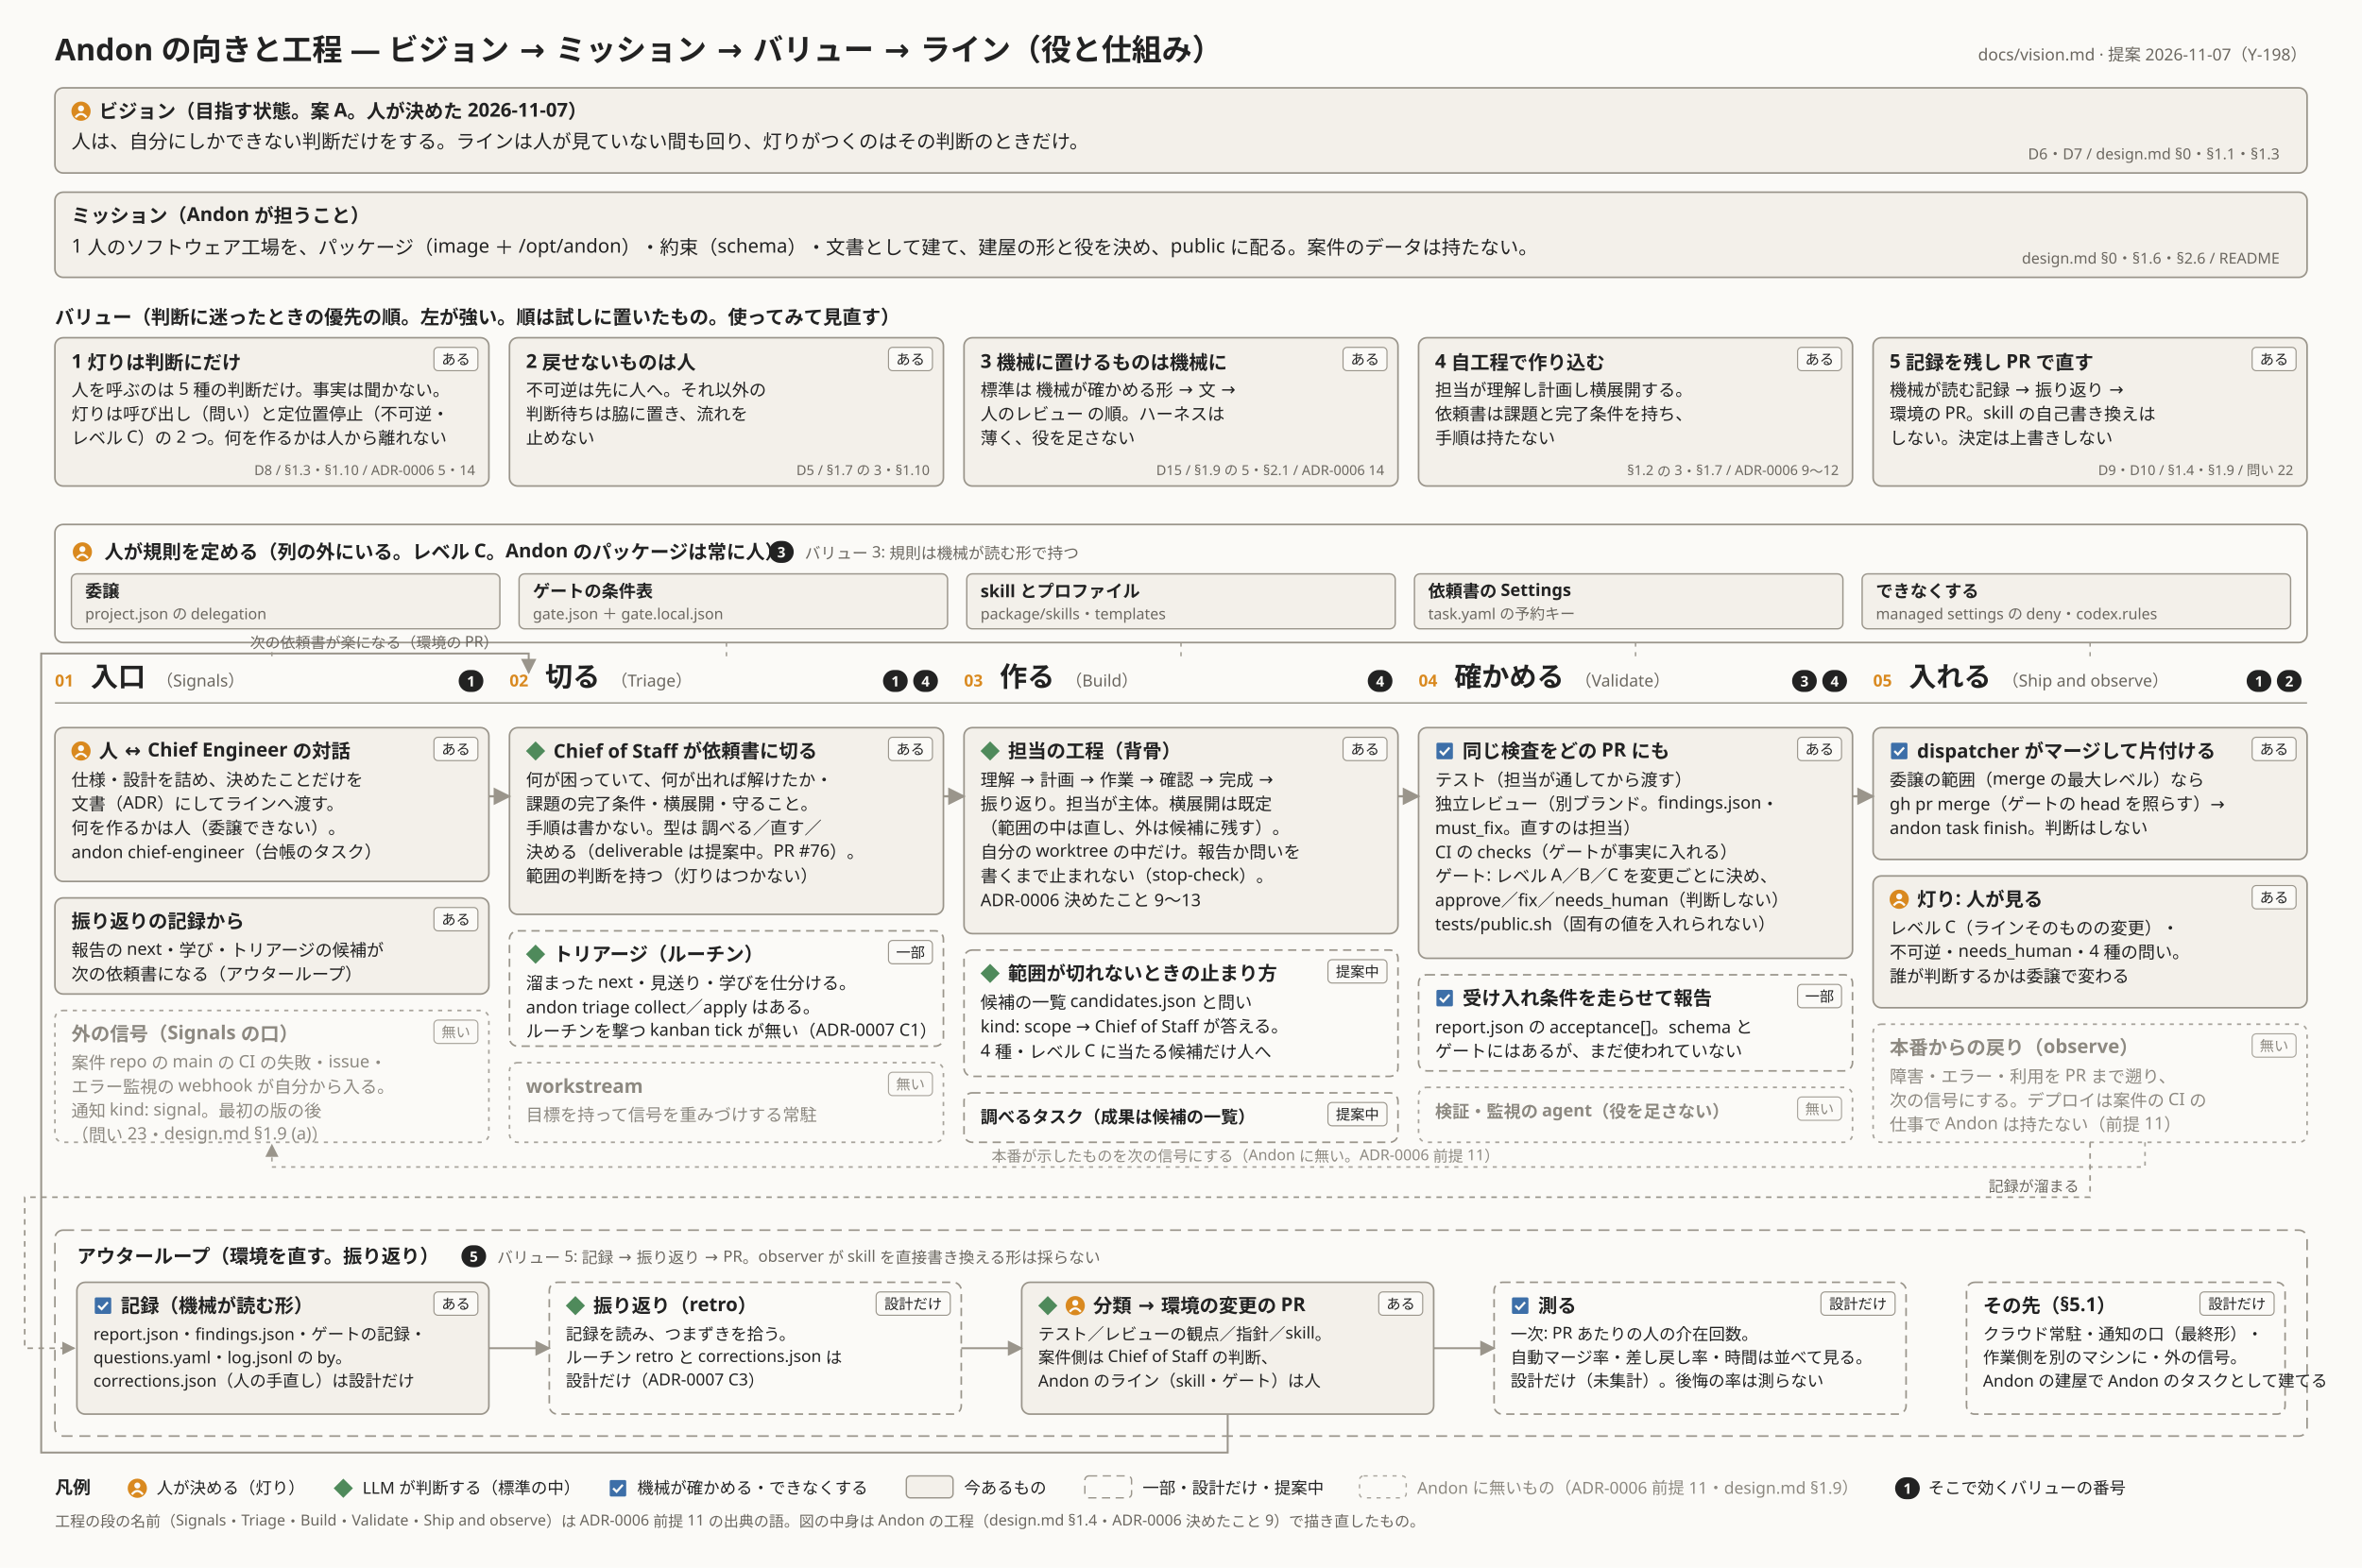
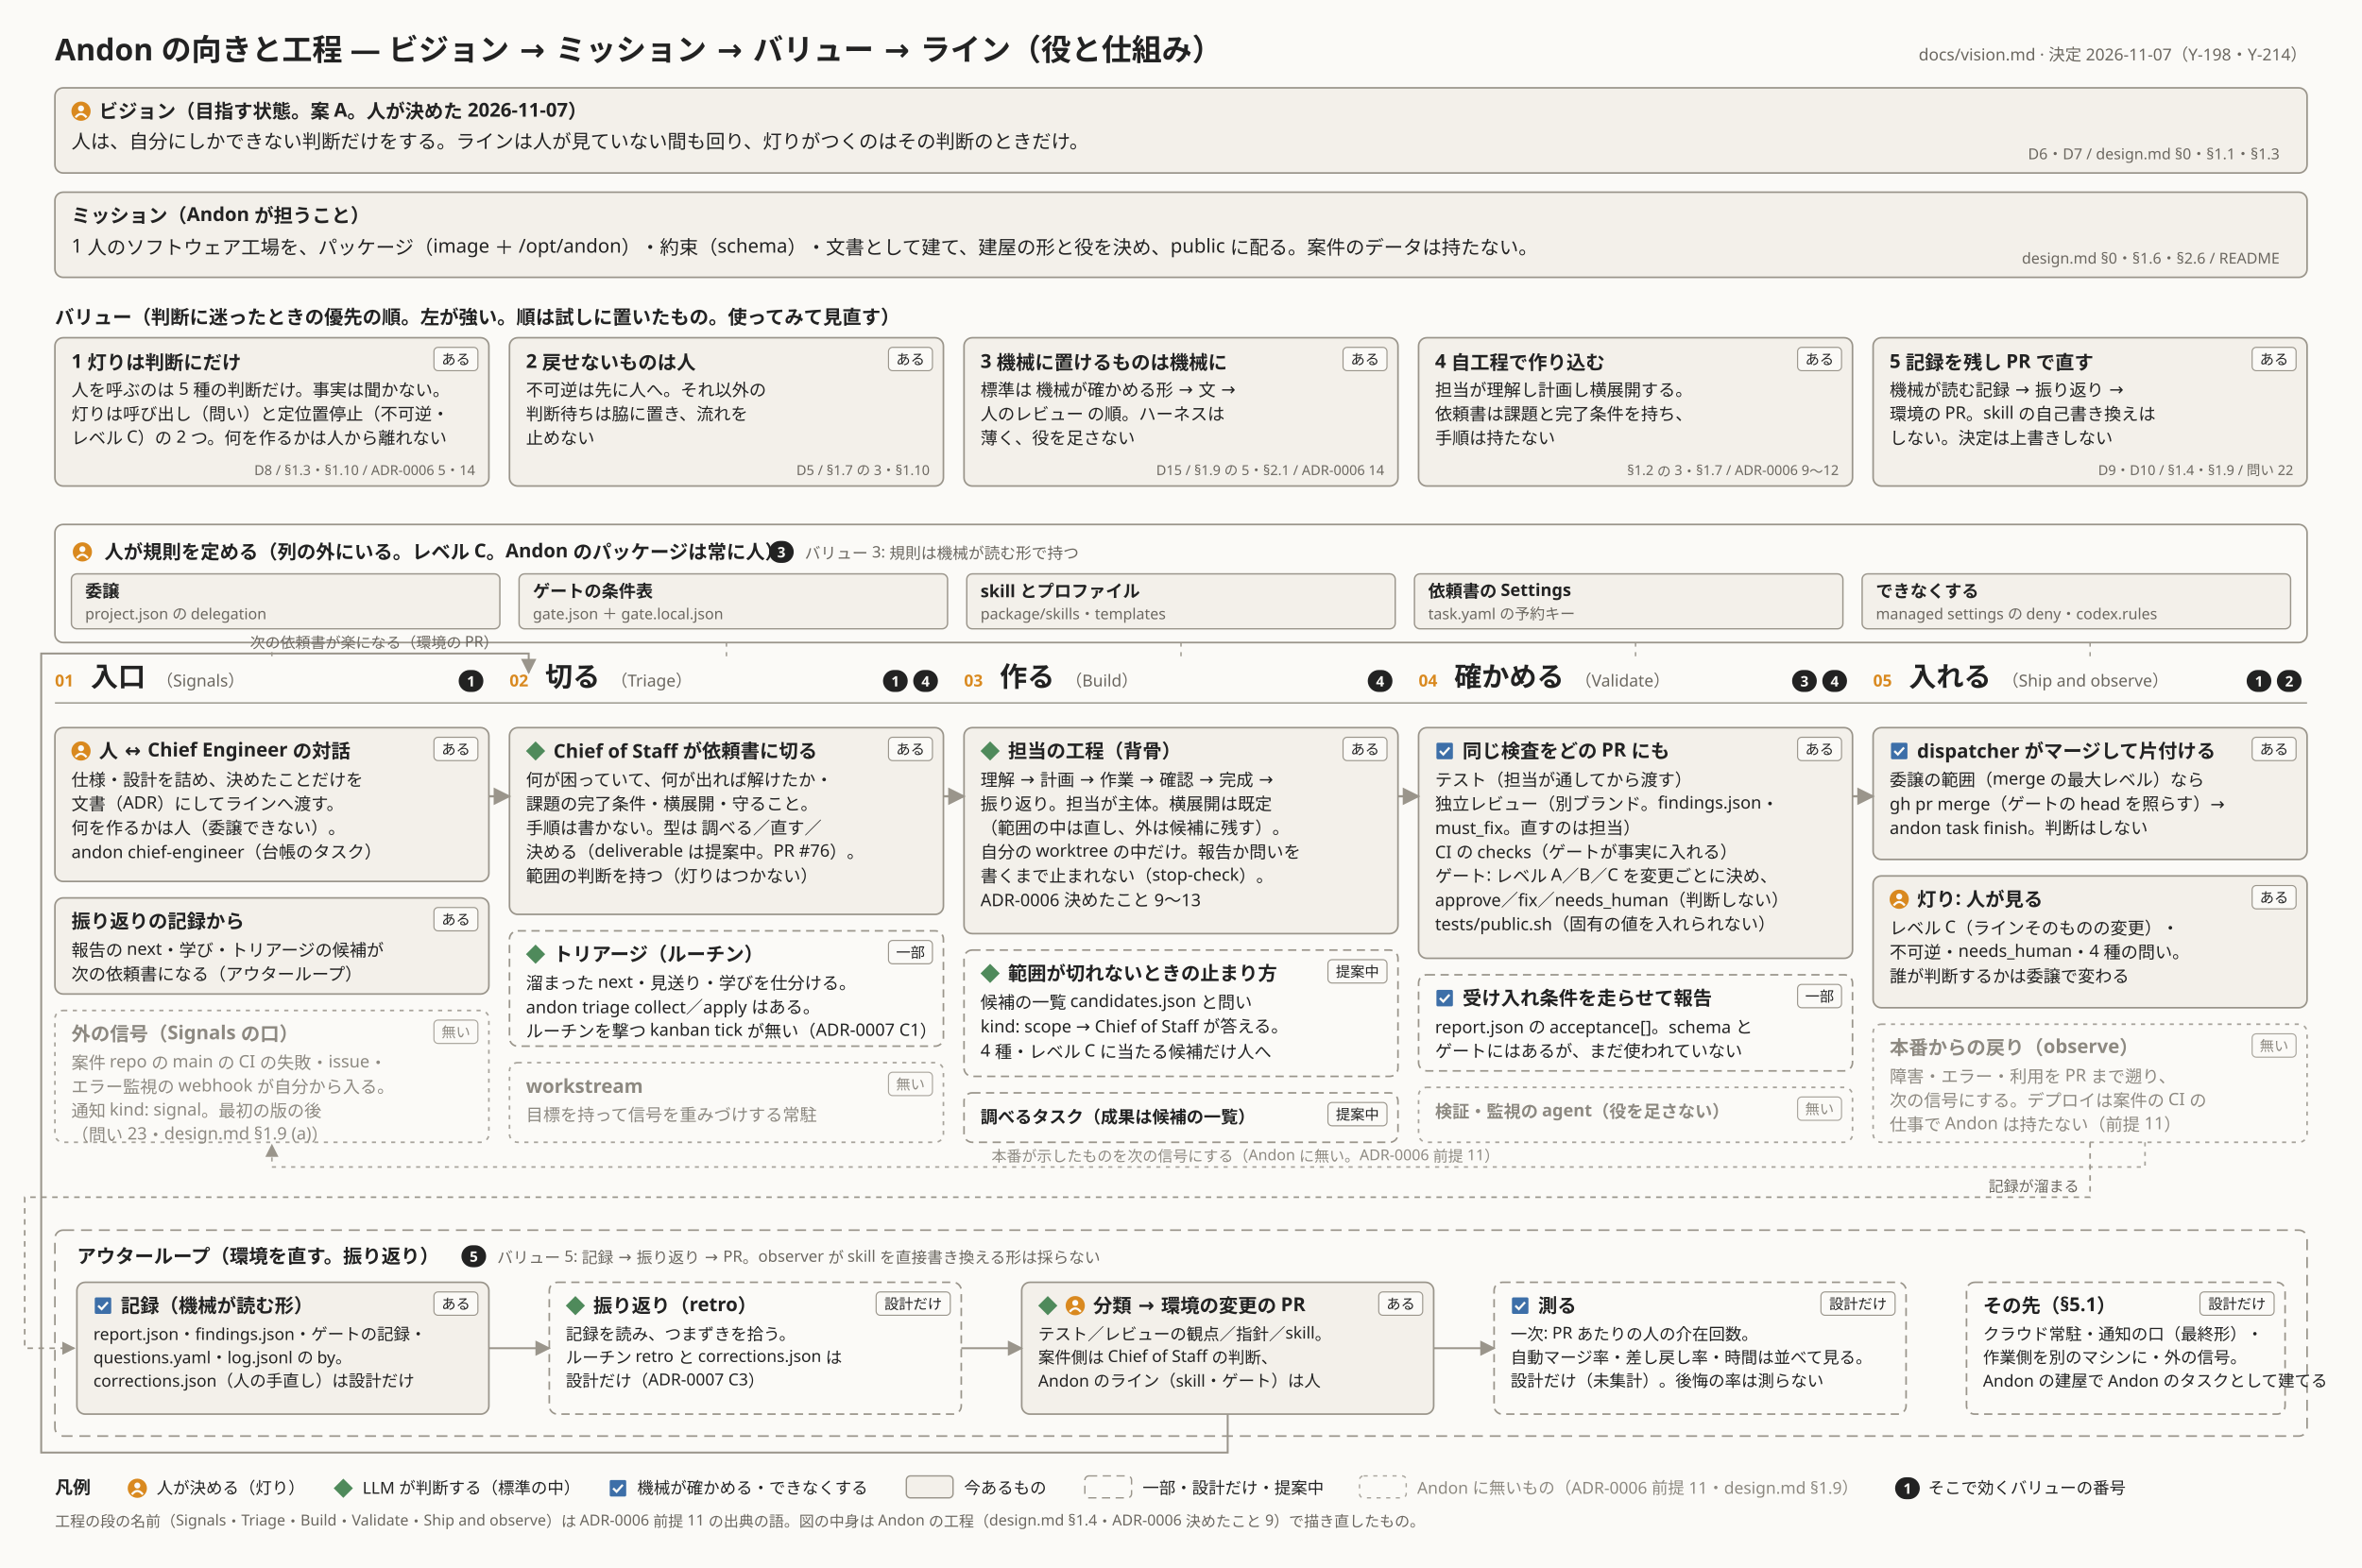
<svg xmlns="http://www.w3.org/2000/svg" width="1720" height="1142" viewBox="0 0 1720 1142" font-family="sans-serif">
  <defs>
    <marker id="ah" viewBox="0 0 10 10" refX="9" refY="5" markerWidth="8" markerHeight="8" orient="auto-start-reverse">
      <path d="M0 0 L10 5 L0 10 z" fill="#9a958b" />
    </marker>
  </defs>
  <rect width="1720" height="1142" fill="#fbfaf7" />
  <text x="40" y="44" font-size="22" font-weight="bold" fill="#222222" text-anchor="start" font-family="sans-serif">Andon の向きと工程 — ビジョン → ミッション → バリュー → ライン（役と仕組み）</text>
-   <text x="1680" y="44" font-size="12" font-weight="normal" fill="#6b6760" text-anchor="end" font-family="sans-serif">docs/vision.md · 提案 2026-11-07（Y-198）</text>
+   <text x="1680" y="44" font-size="12" font-weight="normal" fill="#6b6760" text-anchor="end" font-family="sans-serif">docs/vision.md · 決定 2026-11-07（Y-198・Y-214）</text>
  <rect x="40" y="64" width="1640" height="62" rx="6" fill="#f3f0ea" stroke="#9a958b" stroke-width="1.2" />
  <circle cx="59" cy="81" r="7" fill="#d9891f" />
  <circle cx="59" cy="79" r="2.2" fill="#fbfaf7" />
  <path d="M55 85.5 q4 -5 8 0" stroke="#fbfaf7" stroke-width="1.6" fill="none" />
  <text x="72" y="86" font-size="14" font-weight="bold" fill="#222222" text-anchor="start" font-family="sans-serif">ビジョン（目指す状態。案 A。人が決めた 2026-11-07）</text>
  <text x="52" y="108" font-size="14" font-weight="normal" fill="#222222" text-anchor="start" font-family="sans-serif">人は、自分にしかできない判断だけをする。ラインは人が見ていない間も回り、灯りがつくのはその判断のときだけ。</text>
  <text x="1660" y="116" font-size="11" font-weight="normal" fill="#6b6760" text-anchor="end" font-family="sans-serif">D6・D7 / design.md §0・§1.1・§1.3</text>
  <rect x="40" y="140" width="1640" height="62" rx="6" fill="#f3f0ea" stroke="#9a958b" stroke-width="1.2" />
  <text x="52" y="162" font-size="14" font-weight="bold" fill="#222222" text-anchor="start" font-family="sans-serif">ミッション（Andon が担うこと）</text>
  <text x="52" y="184" font-size="14" font-weight="normal" fill="#222222" text-anchor="start" font-family="sans-serif">1 人のソフトウェア工場を、パッケージ（image ＋ /opt/andon）・約束（schema）・文書として建て、建屋の形と役を決め、public に配る。案件のデータは持たない。</text>
  <text x="1660" y="192" font-size="11" font-weight="normal" fill="#6b6760" text-anchor="end" font-family="sans-serif">design.md §0・§1.6・§2.6 / README</text>
  <text x="40" y="236" font-size="14" font-weight="bold" fill="#222222" text-anchor="start" font-family="sans-serif">バリュー（判断に迷ったときの優先の順。左が強い。順は試しに置いたもの。使ってみて見直す）</text>
  <rect x="40" y="246" width="316" height="108" rx="6" fill="#f3f0ea" stroke="#9a958b" stroke-width="1.2" />
  <rect x="316" y="253" width="32" height="17" rx="3" fill="#fbfaf7" stroke="#9a958b" stroke-width="0.8" />
  <text x="332.0" y="265.5" font-size="10.5" font-weight="normal" fill="#222222" text-anchor="middle" font-family="sans-serif">ある</text>
  <text x="52" y="268" font-size="14" font-weight="bold" fill="#222222" text-anchor="start" font-family="sans-serif">1 灯りは判断にだけ</text>
  <text x="52" y="288.5" font-size="12.5" font-weight="normal" fill="#222222" text-anchor="start" font-family="sans-serif">人を呼ぶのは 5 種の判断だけ。事実は聞かない。</text>
  <text x="52" y="306.0" font-size="12.5" font-weight="normal" fill="#222222" text-anchor="start" font-family="sans-serif">灯りは呼び出し（問い）と定位置停止（不可逆・</text>
  <text x="52" y="323.5" font-size="12.5" font-weight="normal" fill="#222222" text-anchor="start" font-family="sans-serif">レベル C）の 2 つ。何を作るかは人から離れない</text>
  <text x="346" y="346" font-size="10" font-weight="normal" fill="#6b6760" text-anchor="end" font-family="sans-serif">D8 / §1.3・§1.10 / ADR-0006 5・14</text>
  <rect x="371" y="246" width="316" height="108" rx="6" fill="#f3f0ea" stroke="#9a958b" stroke-width="1.2" />
  <rect x="647" y="253" width="32" height="17" rx="3" fill="#fbfaf7" stroke="#9a958b" stroke-width="0.8" />
  <text x="663.0" y="265.5" font-size="10.5" font-weight="normal" fill="#222222" text-anchor="middle" font-family="sans-serif">ある</text>
  <text x="383" y="268" font-size="14" font-weight="bold" fill="#222222" text-anchor="start" font-family="sans-serif">2 戻せないものは人</text>
  <text x="383" y="288.5" font-size="12.5" font-weight="normal" fill="#222222" text-anchor="start" font-family="sans-serif">不可逆は先に人へ。それ以外の</text>
  <text x="383" y="306.0" font-size="12.5" font-weight="normal" fill="#222222" text-anchor="start" font-family="sans-serif">判断待ちは脇に置き、流れを</text>
  <text x="383" y="323.5" font-size="12.5" font-weight="normal" fill="#222222" text-anchor="start" font-family="sans-serif">止めない</text>
  <text x="677" y="346" font-size="10" font-weight="normal" fill="#6b6760" text-anchor="end" font-family="sans-serif">D5 / §1.7 の 3・§1.10</text>
  <rect x="702" y="246" width="316" height="108" rx="6" fill="#f3f0ea" stroke="#9a958b" stroke-width="1.2" />
  <rect x="978" y="253" width="32" height="17" rx="3" fill="#fbfaf7" stroke="#9a958b" stroke-width="0.8" />
  <text x="994.0" y="265.5" font-size="10.5" font-weight="normal" fill="#222222" text-anchor="middle" font-family="sans-serif">ある</text>
  <text x="714" y="268" font-size="14" font-weight="bold" fill="#222222" text-anchor="start" font-family="sans-serif">3 機械に置けるものは機械に</text>
  <text x="714" y="288.5" font-size="12.5" font-weight="normal" fill="#222222" text-anchor="start" font-family="sans-serif">標準は 機械が確かめる形 → 文 →</text>
  <text x="714" y="306.0" font-size="12.5" font-weight="normal" fill="#222222" text-anchor="start" font-family="sans-serif">人のレビュー の順。ハーネスは</text>
  <text x="714" y="323.5" font-size="12.5" font-weight="normal" fill="#222222" text-anchor="start" font-family="sans-serif">薄く、役を足さない</text>
  <text x="1008" y="346" font-size="10" font-weight="normal" fill="#6b6760" text-anchor="end" font-family="sans-serif">D15 / §1.9 の 5・§2.1 / ADR-0006 14</text>
  <rect x="1033" y="246" width="316" height="108" rx="6" fill="#f3f0ea" stroke="#9a958b" stroke-width="1.2" />
  <rect x="1309" y="253" width="32" height="17" rx="3" fill="#fbfaf7" stroke="#9a958b" stroke-width="0.8" />
  <text x="1325.0" y="265.5" font-size="10.5" font-weight="normal" fill="#222222" text-anchor="middle" font-family="sans-serif">ある</text>
  <text x="1045" y="268" font-size="14" font-weight="bold" fill="#222222" text-anchor="start" font-family="sans-serif">4 自工程で作り込む</text>
  <text x="1045" y="288.5" font-size="12.5" font-weight="normal" fill="#222222" text-anchor="start" font-family="sans-serif">担当が理解し計画し横展開する。</text>
  <text x="1045" y="306.0" font-size="12.5" font-weight="normal" fill="#222222" text-anchor="start" font-family="sans-serif">依頼書は課題と完了条件を持ち、</text>
  <text x="1045" y="323.5" font-size="12.5" font-weight="normal" fill="#222222" text-anchor="start" font-family="sans-serif">手順は持たない</text>
  <text x="1339" y="346" font-size="10" font-weight="normal" fill="#6b6760" text-anchor="end" font-family="sans-serif">§1.2 の 3・§1.7 / ADR-0006 9〜12</text>
  <rect x="1364" y="246" width="316" height="108" rx="6" fill="#f3f0ea" stroke="#9a958b" stroke-width="1.2" />
  <rect x="1640" y="253" width="32" height="17" rx="3" fill="#fbfaf7" stroke="#9a958b" stroke-width="0.8" />
  <text x="1656.0" y="265.5" font-size="10.5" font-weight="normal" fill="#222222" text-anchor="middle" font-family="sans-serif">ある</text>
  <text x="1376" y="268" font-size="14" font-weight="bold" fill="#222222" text-anchor="start" font-family="sans-serif">5 記録を残し PR で直す</text>
  <text x="1376" y="288.5" font-size="12.5" font-weight="normal" fill="#222222" text-anchor="start" font-family="sans-serif">機械が読む記録 → 振り返り →</text>
  <text x="1376" y="306.0" font-size="12.5" font-weight="normal" fill="#222222" text-anchor="start" font-family="sans-serif">環境の PR。skill の自己書き換えは</text>
  <text x="1376" y="323.5" font-size="12.5" font-weight="normal" fill="#222222" text-anchor="start" font-family="sans-serif">しない。決定は上書きしない</text>
  <text x="1670" y="346" font-size="10" font-weight="normal" fill="#6b6760" text-anchor="end" font-family="sans-serif">D9・D10 / §1.4・§1.9 / 問い 22</text>
  <rect x="40" y="382" width="1640" height="86" rx="6" fill="none" stroke="#9a958b" stroke-width="1.2" />
  <circle cx="60" cy="402" r="7" fill="#d9891f" />
  <circle cx="60" cy="400" r="2.2" fill="#fbfaf7" />
  <path d="M56 406.5 q4 -5 8 0" stroke="#fbfaf7" stroke-width="1.6" fill="none" />
  <text x="76" y="407" font-size="14" font-weight="bold" fill="#222222" text-anchor="start" font-family="sans-serif">人が規則を定める（列の外にいる。レベル C。Andon のパッケージは常に人）</text>
  <rect x="560" y="394" width="18" height="16" rx="8" fill="#222222" />
  <text x="569" y="406" font-size="10.5" font-weight="bold" fill="#fbfaf7" text-anchor="middle" font-family="sans-serif">3</text>
  <text x="586" y="407" font-size="11.5" font-weight="normal" fill="#6b6760" text-anchor="start" font-family="sans-serif">バリュー 3: 規則は機械が読む形で持つ</text>
  <rect x="52.0" y="418" width="312.0" height="40" rx="4" fill="#f3f0ea" stroke="#9a958b" stroke-width="1" />
  <text x="62.0" y="435" font-size="12.5" font-weight="bold" fill="#222222" text-anchor="start" font-family="sans-serif">委譲</text>
  <text x="62.0" y="451" font-size="11" font-weight="normal" fill="#6b6760" text-anchor="start" font-family="sans-serif">project.json の delegation</text>
  <rect x="378.0" y="418" width="312.0" height="40" rx="4" fill="#f3f0ea" stroke="#9a958b" stroke-width="1" />
  <text x="388.0" y="435" font-size="12.5" font-weight="bold" fill="#222222" text-anchor="start" font-family="sans-serif">ゲートの条件表</text>
  <text x="388.0" y="451" font-size="11" font-weight="normal" fill="#6b6760" text-anchor="start" font-family="sans-serif">gate.json ＋ gate.local.json</text>
  <rect x="704.0" y="418" width="312.0" height="40" rx="4" fill="#f3f0ea" stroke="#9a958b" stroke-width="1" />
  <text x="714.0" y="435" font-size="12.5" font-weight="bold" fill="#222222" text-anchor="start" font-family="sans-serif">skill とプロファイル</text>
  <text x="714.0" y="451" font-size="11" font-weight="normal" fill="#6b6760" text-anchor="start" font-family="sans-serif">package/skills・templates</text>
  <rect x="1030.0" y="418" width="312.0" height="40" rx="4" fill="#f3f0ea" stroke="#9a958b" stroke-width="1" />
  <text x="1040.0" y="435" font-size="12.5" font-weight="bold" fill="#222222" text-anchor="start" font-family="sans-serif">依頼書の Settings</text>
  <text x="1040.0" y="451" font-size="11" font-weight="normal" fill="#6b6760" text-anchor="start" font-family="sans-serif">task.yaml の予約キー</text>
  <rect x="1356.0" y="418" width="312.0" height="40" rx="4" fill="#f3f0ea" stroke="#9a958b" stroke-width="1" />
  <text x="1366.0" y="435" font-size="12.5" font-weight="bold" fill="#222222" text-anchor="start" font-family="sans-serif">できなくする</text>
  <text x="1366.0" y="451" font-size="11" font-weight="normal" fill="#6b6760" text-anchor="start" font-family="sans-serif">managed settings の deny・codex.rules</text>
  <path d="M198.0 468 L198.0 482" stroke="#9a958b" stroke-width="1" fill="none" stroke-dasharray="3,4" />
  <text x="40" y="500" font-size="12" font-weight="bold" fill="#d9891f" text-anchor="start" font-family="sans-serif">01</text>
  <text x="66" y="500" font-size="20" font-weight="bold" fill="#222222" text-anchor="start" font-family="sans-serif">入口</text>
  <text x="114" y="500" font-size="12" font-weight="normal" fill="#6b6760" text-anchor="start" font-family="sans-serif">（Signals）</text>
  <rect x="334" y="488" width="18" height="16" rx="8" fill="#222222" />
  <text x="343" y="500" font-size="10.5" font-weight="bold" fill="#fbfaf7" text-anchor="middle" font-family="sans-serif">1</text>
  <path d="M529.0 468 L529.0 482" stroke="#9a958b" stroke-width="1" fill="none" stroke-dasharray="3,4" />
  <text x="371" y="500" font-size="12" font-weight="bold" fill="#d9891f" text-anchor="start" font-family="sans-serif">02</text>
  <text x="397" y="500" font-size="20" font-weight="bold" fill="#222222" text-anchor="start" font-family="sans-serif">切る</text>
  <text x="445" y="500" font-size="12" font-weight="normal" fill="#6b6760" text-anchor="start" font-family="sans-serif">（Triage）</text>
  <rect x="643" y="488" width="18" height="16" rx="8" fill="#222222" />
  <text x="652" y="500" font-size="10.5" font-weight="bold" fill="#fbfaf7" text-anchor="middle" font-family="sans-serif">1</text>
  <rect x="665" y="488" width="18" height="16" rx="8" fill="#222222" />
  <text x="674" y="500" font-size="10.5" font-weight="bold" fill="#fbfaf7" text-anchor="middle" font-family="sans-serif">4</text>
  <path d="M860.0 468 L860.0 482" stroke="#9a958b" stroke-width="1" fill="none" stroke-dasharray="3,4" />
  <text x="702" y="500" font-size="12" font-weight="bold" fill="#d9891f" text-anchor="start" font-family="sans-serif">03</text>
  <text x="728" y="500" font-size="20" font-weight="bold" fill="#222222" text-anchor="start" font-family="sans-serif">作る</text>
  <text x="776" y="500" font-size="12" font-weight="normal" fill="#6b6760" text-anchor="start" font-family="sans-serif">（Build）</text>
  <rect x="996" y="488" width="18" height="16" rx="8" fill="#222222" />
  <text x="1005" y="500" font-size="10.5" font-weight="bold" fill="#fbfaf7" text-anchor="middle" font-family="sans-serif">4</text>
  <path d="M1191.0 468 L1191.0 482" stroke="#9a958b" stroke-width="1" fill="none" stroke-dasharray="3,4" />
  <text x="1033" y="500" font-size="12" font-weight="bold" fill="#d9891f" text-anchor="start" font-family="sans-serif">04</text>
  <text x="1059" y="500" font-size="20" font-weight="bold" fill="#222222" text-anchor="start" font-family="sans-serif">確かめる</text>
  <text x="1147" y="500" font-size="12" font-weight="normal" fill="#6b6760" text-anchor="start" font-family="sans-serif">（Validate）</text>
  <rect x="1305" y="488" width="18" height="16" rx="8" fill="#222222" />
  <text x="1314" y="500" font-size="10.5" font-weight="bold" fill="#fbfaf7" text-anchor="middle" font-family="sans-serif">3</text>
  <rect x="1327" y="488" width="18" height="16" rx="8" fill="#222222" />
  <text x="1336" y="500" font-size="10.5" font-weight="bold" fill="#fbfaf7" text-anchor="middle" font-family="sans-serif">4</text>
  <path d="M1522.0 468 L1522.0 482" stroke="#9a958b" stroke-width="1" fill="none" stroke-dasharray="3,4" />
  <text x="1364" y="500" font-size="12" font-weight="bold" fill="#d9891f" text-anchor="start" font-family="sans-serif">05</text>
  <text x="1390" y="500" font-size="20" font-weight="bold" fill="#222222" text-anchor="start" font-family="sans-serif">入れる</text>
  <text x="1458" y="500" font-size="12" font-weight="normal" fill="#6b6760" text-anchor="start" font-family="sans-serif">（Ship and observe）</text>
  <rect x="1636" y="488" width="18" height="16" rx="8" fill="#222222" />
  <text x="1645" y="500" font-size="10.5" font-weight="bold" fill="#fbfaf7" text-anchor="middle" font-family="sans-serif">1</text>
  <rect x="1658" y="488" width="18" height="16" rx="8" fill="#222222" />
  <text x="1667" y="500" font-size="10.5" font-weight="bold" fill="#fbfaf7" text-anchor="middle" font-family="sans-serif">2</text>
  <path d="M40 512 L1680 512" stroke="#9a958b" stroke-width="1" />
  <rect x="40" y="530" width="316" height="112" rx="6" fill="#f3f0ea" stroke="#9a958b" stroke-width="1.2" />
  <rect x="316" y="537" width="32" height="17" rx="3" fill="#fbfaf7" stroke="#9a958b" stroke-width="0.8" />
  <text x="332.0" y="549.5" font-size="10.5" font-weight="normal" fill="#222222" text-anchor="middle" font-family="sans-serif">ある</text>
  <circle cx="59" cy="547" r="7" fill="#d9891f" />
  <circle cx="59" cy="545" r="2.2" fill="#fbfaf7" />
  <path d="M55 551.5 q4 -5 8 0" stroke="#fbfaf7" stroke-width="1.6" fill="none" />
  <text x="72" y="552" font-size="14" font-weight="bold" fill="#222222" text-anchor="start" font-family="sans-serif">人 ↔ Chief Engineer の対話</text>
  <text x="52" y="572.5" font-size="12.5" font-weight="normal" fill="#222222" text-anchor="start" font-family="sans-serif">仕様・設計を詰め、決めたことだけを</text>
  <text x="52" y="590.0" font-size="12.5" font-weight="normal" fill="#222222" text-anchor="start" font-family="sans-serif">文書（ADR）にしてラインへ渡す。</text>
  <text x="52" y="607.5" font-size="12.5" font-weight="normal" fill="#222222" text-anchor="start" font-family="sans-serif">何を作るかは人（委譲できない）。</text>
  <text x="52" y="625.0" font-size="12.5" font-weight="normal" fill="#222222" text-anchor="start" font-family="sans-serif">andon chief-engineer（台帳のタスク）</text>
  <rect x="40" y="654" width="316" height="70" rx="6" fill="#f3f0ea" stroke="#9a958b" stroke-width="1.2" />
  <rect x="316" y="661" width="32" height="17" rx="3" fill="#fbfaf7" stroke="#9a958b" stroke-width="0.8" />
  <text x="332.0" y="673.5" font-size="10.5" font-weight="normal" fill="#222222" text-anchor="middle" font-family="sans-serif">ある</text>
  <text x="52" y="676" font-size="14" font-weight="bold" fill="#222222" text-anchor="start" font-family="sans-serif">振り返りの記録から</text>
  <text x="52" y="696.5" font-size="12.5" font-weight="normal" fill="#222222" text-anchor="start" font-family="sans-serif">報告の next・学び・トリアージの候補が</text>
  <text x="52" y="714.0" font-size="12.5" font-weight="normal" fill="#222222" text-anchor="start" font-family="sans-serif">次の依頼書になる（アウターループ）</text>
  <rect x="40" y="736" width="316" height="96" rx="6" fill="none" stroke="#a8a49c" stroke-width="1.2" stroke-dasharray="3,4" />
  <rect x="316" y="743" width="32" height="17" rx="3" fill="#fbfaf7" stroke="#a8a49c" stroke-width="0.8" />
  <text x="332.0" y="755.5" font-size="10.5" font-weight="normal" fill="#8d8981" text-anchor="middle" font-family="sans-serif">無い</text>
  <text x="52" y="758" font-size="14" font-weight="bold" fill="#8d8981" text-anchor="start" font-family="sans-serif">外の信号（Signals の口）</text>
  <text x="52" y="778.5" font-size="12.5" font-weight="normal" fill="#8d8981" text-anchor="start" font-family="sans-serif">案件 repo の main の CI の失敗・issue・</text>
  <text x="52" y="796.0" font-size="12.5" font-weight="normal" fill="#8d8981" text-anchor="start" font-family="sans-serif">エラー監視の webhook が自分から入る。</text>
  <text x="52" y="813.5" font-size="12.5" font-weight="normal" fill="#8d8981" text-anchor="start" font-family="sans-serif">通知 kind: signal。最初の版の後</text>
  <text x="52" y="831.0" font-size="12.5" font-weight="normal" fill="#8d8981" text-anchor="start" font-family="sans-serif">（問い 23・design.md §1.9 (a)）</text>
  <rect x="371" y="530" width="316" height="136" rx="6" fill="#f3f0ea" stroke="#9a958b" stroke-width="1.2" />
  <rect x="647" y="537" width="32" height="17" rx="3" fill="#fbfaf7" stroke="#9a958b" stroke-width="0.8" />
  <text x="663.0" y="549.5" font-size="10.5" font-weight="normal" fill="#222222" text-anchor="middle" font-family="sans-serif">ある</text>
  <path d="M390 540 L397 547 L390 554 L383 547 Z" fill="#4f8a5b" />
  <text x="403" y="552" font-size="14" font-weight="bold" fill="#222222" text-anchor="start" font-family="sans-serif">Chief of Staff が依頼書に切る</text>
  <text x="383" y="572.5" font-size="12.5" font-weight="normal" fill="#222222" text-anchor="start" font-family="sans-serif">何が困っていて、何が出れば解けたか・</text>
  <text x="383" y="590.0" font-size="12.5" font-weight="normal" fill="#222222" text-anchor="start" font-family="sans-serif">課題の完了条件・横展開・守ること。</text>
  <text x="383" y="607.5" font-size="12.5" font-weight="normal" fill="#222222" text-anchor="start" font-family="sans-serif">手順は書かない。型は 調べる／直す／</text>
  <text x="383" y="625.0" font-size="12.5" font-weight="normal" fill="#222222" text-anchor="start" font-family="sans-serif">決める（deliverable は提案中。PR #76）。</text>
  <text x="383" y="642.5" font-size="12.5" font-weight="normal" fill="#222222" text-anchor="start" font-family="sans-serif">範囲の判断を持つ（灯りはつかない）</text>
  <rect x="371" y="678" width="316" height="84" rx="6" fill="#fbfaf7" stroke="#9a958b" stroke-width="1.2" stroke-dasharray="6,4" />
  <rect x="647" y="685" width="32" height="17" rx="3" fill="#fbfaf7" stroke="#9a958b" stroke-width="0.8" />
  <text x="663.0" y="697.5" font-size="10.5" font-weight="normal" fill="#222222" text-anchor="middle" font-family="sans-serif">一部</text>
  <path d="M390 688 L397 695 L390 702 L383 695 Z" fill="#4f8a5b" />
  <text x="403" y="700" font-size="14" font-weight="bold" fill="#222222" text-anchor="start" font-family="sans-serif">トリアージ（ルーチン）</text>
  <text x="383" y="720.5" font-size="12.5" font-weight="normal" fill="#222222" text-anchor="start" font-family="sans-serif">溜まった next・見送り・学びを仕分ける。</text>
  <text x="383" y="738.0" font-size="12.5" font-weight="normal" fill="#222222" text-anchor="start" font-family="sans-serif">andon triage collect／apply はある。</text>
  <text x="383" y="755.5" font-size="12.5" font-weight="normal" fill="#222222" text-anchor="start" font-family="sans-serif">ルーチンを撃つ kanban tick が無い（ADR-0007 C1）</text>
  <rect x="371" y="774" width="316" height="58" rx="6" fill="none" stroke="#a8a49c" stroke-width="1.2" stroke-dasharray="3,4" />
  <rect x="647" y="781" width="32" height="17" rx="3" fill="#fbfaf7" stroke="#a8a49c" stroke-width="0.8" />
  <text x="663.0" y="793.5" font-size="10.5" font-weight="normal" fill="#8d8981" text-anchor="middle" font-family="sans-serif">無い</text>
  <text x="383" y="796" font-size="14" font-weight="bold" fill="#8d8981" text-anchor="start" font-family="sans-serif">workstream</text>
  <text x="383" y="816.5" font-size="12.5" font-weight="normal" fill="#8d8981" text-anchor="start" font-family="sans-serif">目標を持って信号を重みづけする常駐</text>
  <rect x="702" y="530" width="316" height="150" rx="6" fill="#f3f0ea" stroke="#9a958b" stroke-width="1.2" />
  <rect x="978" y="537" width="32" height="17" rx="3" fill="#fbfaf7" stroke="#9a958b" stroke-width="0.8" />
  <text x="994.0" y="549.5" font-size="10.5" font-weight="normal" fill="#222222" text-anchor="middle" font-family="sans-serif">ある</text>
  <path d="M721 540 L728 547 L721 554 L714 547 Z" fill="#4f8a5b" />
  <text x="734" y="552" font-size="14" font-weight="bold" fill="#222222" text-anchor="start" font-family="sans-serif">担当の工程（背骨）</text>
  <text x="714" y="572.5" font-size="12.5" font-weight="normal" fill="#222222" text-anchor="start" font-family="sans-serif">理解 → 計画 → 作業 → 確認 → 完成 →</text>
  <text x="714" y="590.0" font-size="12.5" font-weight="normal" fill="#222222" text-anchor="start" font-family="sans-serif">振り返り。担当が主体。横展開は既定</text>
  <text x="714" y="607.5" font-size="12.5" font-weight="normal" fill="#222222" text-anchor="start" font-family="sans-serif">（範囲の中は直し、外は候補に残す）。</text>
  <text x="714" y="625.0" font-size="12.5" font-weight="normal" fill="#222222" text-anchor="start" font-family="sans-serif">自分の worktree の中だけ。報告か問いを</text>
  <text x="714" y="642.5" font-size="12.5" font-weight="normal" fill="#222222" text-anchor="start" font-family="sans-serif">書くまで止まれない（stop-check）。</text>
  <text x="714" y="660.0" font-size="12.5" font-weight="normal" fill="#222222" text-anchor="start" font-family="sans-serif">ADR-0006 決めたこと 9〜13</text>
  <rect x="702" y="692" width="316" height="92" rx="6" fill="#fbfaf7" stroke="#9a958b" stroke-width="1.2" stroke-dasharray="6,4" />
  <rect x="967" y="699" width="43" height="17" rx="3" fill="#fbfaf7" stroke="#9a958b" stroke-width="0.8" />
  <text x="988.5" y="711.5" font-size="10.5" font-weight="normal" fill="#222222" text-anchor="middle" font-family="sans-serif">提案中</text>
  <path d="M721 702 L728 709 L721 716 L714 709 Z" fill="#4f8a5b" />
  <text x="734" y="714" font-size="14" font-weight="bold" fill="#222222" text-anchor="start" font-family="sans-serif">範囲が切れないときの止まり方</text>
  <text x="714" y="734.5" font-size="12.5" font-weight="normal" fill="#222222" text-anchor="start" font-family="sans-serif">候補の一覧 candidates.json と問い</text>
  <text x="714" y="752.0" font-size="12.5" font-weight="normal" fill="#222222" text-anchor="start" font-family="sans-serif">kind: scope → Chief of Staff が答える。</text>
  <text x="714" y="769.5" font-size="12.5" font-weight="normal" fill="#222222" text-anchor="start" font-family="sans-serif">4 種・レベル C に当たる候補だけ人へ</text>
  <rect x="702" y="796" width="316" height="36" rx="6" fill="#fbfaf7" stroke="#9a958b" stroke-width="1.2" stroke-dasharray="6,4" />
  <rect x="967" y="803" width="43" height="17" rx="3" fill="#fbfaf7" stroke="#9a958b" stroke-width="0.8" />
  <text x="988.5" y="815.5" font-size="10.5" font-weight="normal" fill="#222222" text-anchor="middle" font-family="sans-serif">提案中</text>
  <text x="714" y="818" font-size="12.5" font-weight="bold" fill="#222222" text-anchor="start" font-family="sans-serif">調べるタスク（成果は候補の一覧）</text>
  <rect x="1033" y="530" width="316" height="168" rx="6" fill="#f3f0ea" stroke="#9a958b" stroke-width="1.2" />
  <rect x="1309" y="537" width="32" height="17" rx="3" fill="#fbfaf7" stroke="#9a958b" stroke-width="0.8" />
  <text x="1325.0" y="549.5" font-size="10.5" font-weight="normal" fill="#222222" text-anchor="middle" font-family="sans-serif">ある</text>
  <rect x="1046" y="541" width="12" height="12" fill="#3d6fa8" rx="1" />
  <path d="M1048.5 547 l2.5 2.5 l4.5 -5" stroke="#fbfaf7" stroke-width="1.6" fill="none" />
  <text x="1065" y="552" font-size="14" font-weight="bold" fill="#222222" text-anchor="start" font-family="sans-serif">同じ検査をどの PR にも</text>
  <text x="1045" y="572.5" font-size="12.5" font-weight="normal" fill="#222222" text-anchor="start" font-family="sans-serif">テスト（担当が通してから渡す）</text>
  <text x="1045" y="590.0" font-size="12.5" font-weight="normal" fill="#222222" text-anchor="start" font-family="sans-serif">独立レビュー（別ブランド。findings.json・</text>
  <text x="1045" y="607.5" font-size="12.5" font-weight="normal" fill="#222222" text-anchor="start" font-family="sans-serif">must_fix。直すのは担当）</text>
  <text x="1045" y="625.0" font-size="12.5" font-weight="normal" fill="#222222" text-anchor="start" font-family="sans-serif">CI の checks（ゲートが事実に入れる）</text>
  <text x="1045" y="642.5" font-size="12.5" font-weight="normal" fill="#222222" text-anchor="start" font-family="sans-serif">ゲート: レベル A／B／C を変更ごとに決め、</text>
  <text x="1045" y="660.0" font-size="12.5" font-weight="normal" fill="#222222" text-anchor="start" font-family="sans-serif">approve／fix／needs_human（判断しない）</text>
  <text x="1045" y="677.5" font-size="12.5" font-weight="normal" fill="#222222" text-anchor="start" font-family="sans-serif">tests/public.sh（固有の値を入れられない）</text>
  <rect x="1033" y="710" width="316" height="70" rx="6" fill="#fbfaf7" stroke="#9a958b" stroke-width="1.2" stroke-dasharray="6,4" />
  <rect x="1309" y="717" width="32" height="17" rx="3" fill="#fbfaf7" stroke="#9a958b" stroke-width="0.8" />
  <text x="1325.0" y="729.5" font-size="10.5" font-weight="normal" fill="#222222" text-anchor="middle" font-family="sans-serif">一部</text>
  <rect x="1046" y="721" width="12" height="12" fill="#3d6fa8" rx="1" />
  <path d="M1048.5 727 l2.5 2.5 l4.5 -5" stroke="#fbfaf7" stroke-width="1.6" fill="none" />
  <text x="1065" y="732" font-size="14" font-weight="bold" fill="#222222" text-anchor="start" font-family="sans-serif">受け入れ条件を走らせて報告</text>
  <text x="1045" y="752.5" font-size="12.5" font-weight="normal" fill="#222222" text-anchor="start" font-family="sans-serif">report.json の acceptance[]。schema と</text>
  <text x="1045" y="770.0" font-size="12.5" font-weight="normal" fill="#222222" text-anchor="start" font-family="sans-serif">ゲートにはあるが、まだ使われていない</text>
  <rect x="1033" y="792" width="316" height="40" rx="6" fill="none" stroke="#a8a49c" stroke-width="1.2" stroke-dasharray="3,4" />
  <rect x="1309" y="799" width="32" height="17" rx="3" fill="#fbfaf7" stroke="#a8a49c" stroke-width="0.8" />
  <text x="1325.0" y="811.5" font-size="10.5" font-weight="normal" fill="#8d8981" text-anchor="middle" font-family="sans-serif">無い</text>
  <text x="1045" y="814" font-size="12.5" font-weight="bold" fill="#8d8981" text-anchor="start" font-family="sans-serif">検証・監視の agent（役を足さない）</text>
  <rect x="1364" y="530" width="316" height="96" rx="6" fill="#f3f0ea" stroke="#9a958b" stroke-width="1.2" />
  <rect x="1640" y="537" width="32" height="17" rx="3" fill="#fbfaf7" stroke="#9a958b" stroke-width="0.8" />
  <text x="1656.0" y="549.5" font-size="10.5" font-weight="normal" fill="#222222" text-anchor="middle" font-family="sans-serif">ある</text>
  <rect x="1377" y="541" width="12" height="12" fill="#3d6fa8" rx="1" />
  <path d="M1379.5 547 l2.5 2.5 l4.5 -5" stroke="#fbfaf7" stroke-width="1.6" fill="none" />
  <text x="1396" y="552" font-size="14" font-weight="bold" fill="#222222" text-anchor="start" font-family="sans-serif">dispatcher がマージして片付ける</text>
  <text x="1376" y="572.5" font-size="12.5" font-weight="normal" fill="#222222" text-anchor="start" font-family="sans-serif">委譲の範囲（merge の最大レベル）なら</text>
  <text x="1376" y="590.0" font-size="12.5" font-weight="normal" fill="#222222" text-anchor="start" font-family="sans-serif">gh pr merge（ゲートの head を照らす）→</text>
  <text x="1376" y="607.5" font-size="12.5" font-weight="normal" fill="#222222" text-anchor="start" font-family="sans-serif">andon task finish。判断はしない</text>
  <rect x="1364" y="638" width="316" height="96" rx="6" fill="#f3f0ea" stroke="#9a958b" stroke-width="1.2" />
  <rect x="1640" y="645" width="32" height="17" rx="3" fill="#fbfaf7" stroke="#9a958b" stroke-width="0.8" />
  <text x="1656.0" y="657.5" font-size="10.5" font-weight="normal" fill="#222222" text-anchor="middle" font-family="sans-serif">ある</text>
  <circle cx="1383" cy="655" r="7" fill="#d9891f" />
  <circle cx="1383" cy="653" r="2.2" fill="#fbfaf7" />
  <path d="M1379 659.5 q4 -5 8 0" stroke="#fbfaf7" stroke-width="1.6" fill="none" />
  <text x="1396" y="660" font-size="14" font-weight="bold" fill="#222222" text-anchor="start" font-family="sans-serif">灯り: 人が見る</text>
  <text x="1376" y="680.5" font-size="12.5" font-weight="normal" fill="#222222" text-anchor="start" font-family="sans-serif">レベル C（ラインそのものの変更）・</text>
  <text x="1376" y="698.0" font-size="12.5" font-weight="normal" fill="#222222" text-anchor="start" font-family="sans-serif">不可逆・needs_human・4 種の問い。</text>
  <text x="1376" y="715.5" font-size="12.5" font-weight="normal" fill="#222222" text-anchor="start" font-family="sans-serif">誰が判断するかは委譲で変わる</text>
  <rect x="1364" y="746" width="316" height="86" rx="6" fill="none" stroke="#a8a49c" stroke-width="1.2" stroke-dasharray="3,4" />
  <rect x="1640" y="753" width="32" height="17" rx="3" fill="#fbfaf7" stroke="#a8a49c" stroke-width="0.8" />
  <text x="1656.0" y="765.5" font-size="10.5" font-weight="normal" fill="#8d8981" text-anchor="middle" font-family="sans-serif">無い</text>
  <text x="1376" y="768" font-size="14" font-weight="bold" fill="#8d8981" text-anchor="start" font-family="sans-serif">本番からの戻り（observe）</text>
  <text x="1376" y="788.5" font-size="12.5" font-weight="normal" fill="#8d8981" text-anchor="start" font-family="sans-serif">障害・エラー・利用を PR まで遡り、</text>
  <text x="1376" y="806.0" font-size="12.5" font-weight="normal" fill="#8d8981" text-anchor="start" font-family="sans-serif">次の信号にする。デプロイは案件の CI の</text>
  <text x="1376" y="823.5" font-size="12.5" font-weight="normal" fill="#8d8981" text-anchor="start" font-family="sans-serif">仕事で Andon は持たない（前提 11）</text>
  <path d="M356 580 L371 580" stroke="#9a958b" stroke-width="1.6" fill="none" marker-end="url(#ah)" />
  <path d="M687 580 L702 580" stroke="#9a958b" stroke-width="1.6" fill="none" marker-end="url(#ah)" />
  <path d="M1018 580 L1033 580" stroke="#9a958b" stroke-width="1.6" fill="none" marker-end="url(#ah)" />
  <path d="M1349 580 L1364 580" stroke="#9a958b" stroke-width="1.6" fill="none" marker-end="url(#ah)" />
  <rect x="40" y="896" width="1640" height="150" rx="6" fill="none" stroke="#9a958b" stroke-width="1.2" stroke-dasharray="8,5" />
  <text x="56" y="920" font-size="14" font-weight="bold" fill="#222222" text-anchor="start" font-family="sans-serif">アウターループ（環境を直す。振り返り）</text>
  <rect x="336" y="907" width="18" height="16" rx="8" fill="#222222" />
  <text x="345" y="919" font-size="10.5" font-weight="bold" fill="#fbfaf7" text-anchor="middle" font-family="sans-serif">5</text>
  <text x="362" y="920" font-size="11.5" font-weight="normal" fill="#6b6760" text-anchor="start" font-family="sans-serif">バリュー 5: 記録 → 振り返り → PR。observer が skill を直接書き換える形は採らない</text>
  <rect x="56" y="934" width="300" height="96" rx="6" fill="#f3f0ea" stroke="#9a958b" stroke-width="1.2" />
  <rect x="316" y="941" width="32" height="17" rx="3" fill="#fbfaf7" stroke="#9a958b" stroke-width="0.8" />
  <text x="332.0" y="953.5" font-size="10.5" font-weight="normal" fill="#222222" text-anchor="middle" font-family="sans-serif">ある</text>
  <rect x="69" y="945" width="12" height="12" fill="#3d6fa8" rx="1" />
  <path d="M71.5 951 l2.5 2.5 l4.5 -5" stroke="#fbfaf7" stroke-width="1.6" fill="none" />
  <text x="88" y="956" font-size="14" font-weight="bold" fill="#222222" text-anchor="start" font-family="sans-serif">記録（機械が読む形）</text>
  <text x="68" y="976" font-size="12" font-weight="normal" fill="#222222" text-anchor="start" font-family="sans-serif">report.json・findings.json・ゲートの記録・</text>
  <text x="68" y="993" font-size="12" font-weight="normal" fill="#222222" text-anchor="start" font-family="sans-serif">questions.yaml・log.jsonl の by。</text>
  <text x="68" y="1010" font-size="12" font-weight="normal" fill="#222222" text-anchor="start" font-family="sans-serif">corrections.json（人の手直し）は設計だけ</text>
  <rect x="400" y="934" width="300" height="96" rx="6" fill="#fbfaf7" stroke="#9a958b" stroke-width="1.2" stroke-dasharray="6,4" />
  <rect x="638" y="941" width="54" height="17" rx="3" fill="#fbfaf7" stroke="#9a958b" stroke-width="0.8" />
  <text x="665.0" y="953.5" font-size="10.5" font-weight="normal" fill="#222222" text-anchor="middle" font-family="sans-serif">設計だけ</text>
  <path d="M419 944 L426 951 L419 958 L412 951 Z" fill="#4f8a5b" />
  <text x="432" y="956" font-size="14" font-weight="bold" fill="#222222" text-anchor="start" font-family="sans-serif">振り返り（retro）</text>
  <text x="412" y="976" font-size="12" font-weight="normal" fill="#222222" text-anchor="start" font-family="sans-serif">記録を読み、つまずきを拾う。</text>
  <text x="412" y="993" font-size="12" font-weight="normal" fill="#222222" text-anchor="start" font-family="sans-serif">ルーチン retro と corrections.json は</text>
  <text x="412" y="1010" font-size="12" font-weight="normal" fill="#222222" text-anchor="start" font-family="sans-serif">設計だけ（ADR-0007 C3）</text>
  <rect x="744" y="934" width="300" height="96" rx="6" fill="#f3f0ea" stroke="#9a958b" stroke-width="1.2" />
  <rect x="1004" y="941" width="32" height="17" rx="3" fill="#fbfaf7" stroke="#9a958b" stroke-width="0.8" />
  <text x="1020.0" y="953.5" font-size="10.5" font-weight="normal" fill="#222222" text-anchor="middle" font-family="sans-serif">ある</text>
  <path d="M763 944 L770 951 L763 958 L756 951 Z" fill="#4f8a5b" />
  <circle cx="783" cy="951" r="7" fill="#d9891f" />
  <circle cx="783" cy="949" r="2.2" fill="#fbfaf7" />
  <path d="M779 955.5 q4 -5 8 0" stroke="#fbfaf7" stroke-width="1.6" fill="none" />
  <text x="796" y="956" font-size="14" font-weight="bold" fill="#222222" text-anchor="start" font-family="sans-serif">分類 → 環境の変更の PR</text>
  <text x="756" y="976" font-size="12" font-weight="normal" fill="#222222" text-anchor="start" font-family="sans-serif">テスト／レビューの観点／指針／skill。</text>
  <text x="756" y="993" font-size="12" font-weight="normal" fill="#222222" text-anchor="start" font-family="sans-serif">案件側は Chief of Staff の判断、</text>
  <text x="756" y="1010" font-size="12" font-weight="normal" fill="#222222" text-anchor="start" font-family="sans-serif">Andon のライン（skill・ゲート）は人</text>
  <rect x="1088" y="934" width="300" height="96" rx="6" fill="#fbfaf7" stroke="#9a958b" stroke-width="1.2" stroke-dasharray="6,4" />
  <rect x="1326" y="941" width="54" height="17" rx="3" fill="#fbfaf7" stroke="#9a958b" stroke-width="0.8" />
  <text x="1353.0" y="953.5" font-size="10.5" font-weight="normal" fill="#222222" text-anchor="middle" font-family="sans-serif">設計だけ</text>
  <rect x="1101" y="945" width="12" height="12" fill="#3d6fa8" rx="1" />
  <path d="M1103.5 951 l2.5 2.5 l4.5 -5" stroke="#fbfaf7" stroke-width="1.6" fill="none" />
  <text x="1120" y="956" font-size="14" font-weight="bold" fill="#222222" text-anchor="start" font-family="sans-serif">測る</text>
  <text x="1100" y="976" font-size="12" font-weight="normal" fill="#222222" text-anchor="start" font-family="sans-serif">一次: PR あたりの人の介在回数。</text>
  <text x="1100" y="993" font-size="12" font-weight="normal" fill="#222222" text-anchor="start" font-family="sans-serif">自動マージ率・差し戻し率・時間は並べて見る。</text>
  <text x="1100" y="1010" font-size="12" font-weight="normal" fill="#222222" text-anchor="start" font-family="sans-serif">設計だけ（未集計）。後悔の率は測らない</text>
  <path d="M356 982 L400 982" stroke="#9a958b" stroke-width="1.4" fill="none" marker-end="url(#ah)" />
  <path d="M700 982 L744 982" stroke="#9a958b" stroke-width="1.4" fill="none" marker-end="url(#ah)" />
  <path d="M1044 982 L1088 982" stroke="#9a958b" stroke-width="1.4" fill="none" marker-end="url(#ah)" />
  <rect x="1432" y="934" width="232" height="96" rx="6" fill="#fbfaf7" stroke="#9a958b" stroke-width="1.2" stroke-dasharray="6,4" />
  <rect x="1602" y="941" width="54" height="17" rx="3" fill="#fbfaf7" stroke="#9a958b" stroke-width="0.8" />
  <text x="1629.0" y="953.5" font-size="10.5" font-weight="normal" fill="#222222" text-anchor="middle" font-family="sans-serif">設計だけ</text>
  <text x="1444" y="956" font-size="14" font-weight="bold" fill="#222222" text-anchor="start" font-family="sans-serif">その先（§5.1）</text>
  <text x="1444" y="976" font-size="12" font-weight="normal" fill="#222222" text-anchor="start" font-family="sans-serif">クラウド常駐・通知の口（最終形）・</text>
  <text x="1444" y="993" font-size="12" font-weight="normal" fill="#222222" text-anchor="start" font-family="sans-serif">作業側を別のマシンに・外の信号。</text>
  <text x="1444" y="1010" font-size="12" font-weight="normal" fill="#222222" text-anchor="start" font-family="sans-serif">Andon の建屋で Andon のタスクとして建てる</text>
  <path d="M1562.0 832 L1562.0 850 L198.0 850 L198.0 834" stroke="#a8a49c" stroke-width="1.2" fill="none" stroke-dasharray="3,4" marker-end="url(#ah)" />
  <text x="722" y="846" font-size="11" font-weight="normal" fill="#8d8981" text-anchor="start" font-family="sans-serif">本番が示したものを次の信号にする（Andon に無い。ADR-0006 前提 11）</text>
  <path d="M1522.0 832 L1522.0 872 L18 872 L18 982 L54 982" stroke="#9a958b" stroke-width="1.2" fill="none" stroke-dasharray="4,4" marker-end="url(#ah)" />
  <text x="1514.0" y="868" font-size="11" font-weight="normal" fill="#6b6760" text-anchor="end" font-family="sans-serif">記録が溜まる</text>
  <path d="M894.0 1030 L894.0 1058 L30 1058 L30 476 L385 476 L385 490" stroke="#9a958b" stroke-width="1.4" fill="none" marker-end="url(#ah)" />
  <text x="363" y="472" font-size="11" font-weight="normal" fill="#6b6760" text-anchor="end" font-family="sans-serif">次の依頼書が楽になる（環境の PR）</text>
  <text x="40" y="1088" font-size="13" font-weight="bold" fill="#222222" text-anchor="start" font-family="sans-serif">凡例</text>
  <circle cx="100" cy="1084" r="7" fill="#d9891f" />
  <circle cx="100" cy="1082" r="2.2" fill="#fbfaf7" />
  <path d="M96 1088.5 q4 -5 8 0" stroke="#fbfaf7" stroke-width="1.6" fill="none" />
  <text x="114" y="1088" font-size="12" font-weight="normal" fill="#222222" text-anchor="start" font-family="sans-serif">人が決める（灯り）</text>
  <path d="M250 1077 L257 1084 L250 1091 L243 1084 Z" fill="#4f8a5b" />
  <text x="264" y="1088" font-size="12" font-weight="normal" fill="#222222" text-anchor="start" font-family="sans-serif">LLM が判断する（標準の中）</text>
  <rect x="444" y="1078" width="12" height="12" fill="#3d6fa8" rx="1" />
  <path d="M446.5 1084 l2.5 2.5 l4.5 -5" stroke="#fbfaf7" stroke-width="1.6" fill="none" />
  <text x="464" y="1088" font-size="12" font-weight="normal" fill="#222222" text-anchor="start" font-family="sans-serif">機械が確かめる・できなくする</text>
  <rect x="660" y="1075" width="34" height="16" rx="3" fill="#f3f0ea" stroke="#9a958b" />
  <text x="702" y="1088" font-size="12" font-weight="normal" fill="#222222" text-anchor="start" font-family="sans-serif">今あるもの</text>
  <rect x="790" y="1075" width="34" height="16" rx="3" fill="#fbfaf7" stroke="#9a958b" stroke-dasharray="6,4" />
  <text x="832" y="1088" font-size="12" font-weight="normal" fill="#222222" text-anchor="start" font-family="sans-serif">一部・設計だけ・提案中</text>
  <rect x="990" y="1075" width="34" height="16" rx="3" fill="none" stroke="#a8a49c" stroke-dasharray="3,4" />
  <text x="1032" y="1088" font-size="12" font-weight="normal" fill="#8d8981" text-anchor="start" font-family="sans-serif">Andon に無いもの（ADR-0006 前提 11・design.md §1.9）</text>
  <rect x="1380" y="1076" width="18" height="16" rx="8" fill="#222222" />
  <text x="1389" y="1088" font-size="10.5" font-weight="bold" fill="#fbfaf7" text-anchor="middle" font-family="sans-serif">1</text>
  <text x="1404" y="1088" font-size="12" font-weight="normal" fill="#222222" text-anchor="start" font-family="sans-serif">そこで効くバリューの番号</text>
  <text x="40" y="1112" font-size="11" font-weight="normal" fill="#6b6760" text-anchor="start" font-family="sans-serif">工程の段の名前（Signals・Triage・Build・Validate・Ship and observe）は ADR-0006 前提 11 の出典の語。図の中身は Andon の工程（design.md §1.4・ADR-0006 決めたこと 9）で描き直したもの。</text>
</svg>
